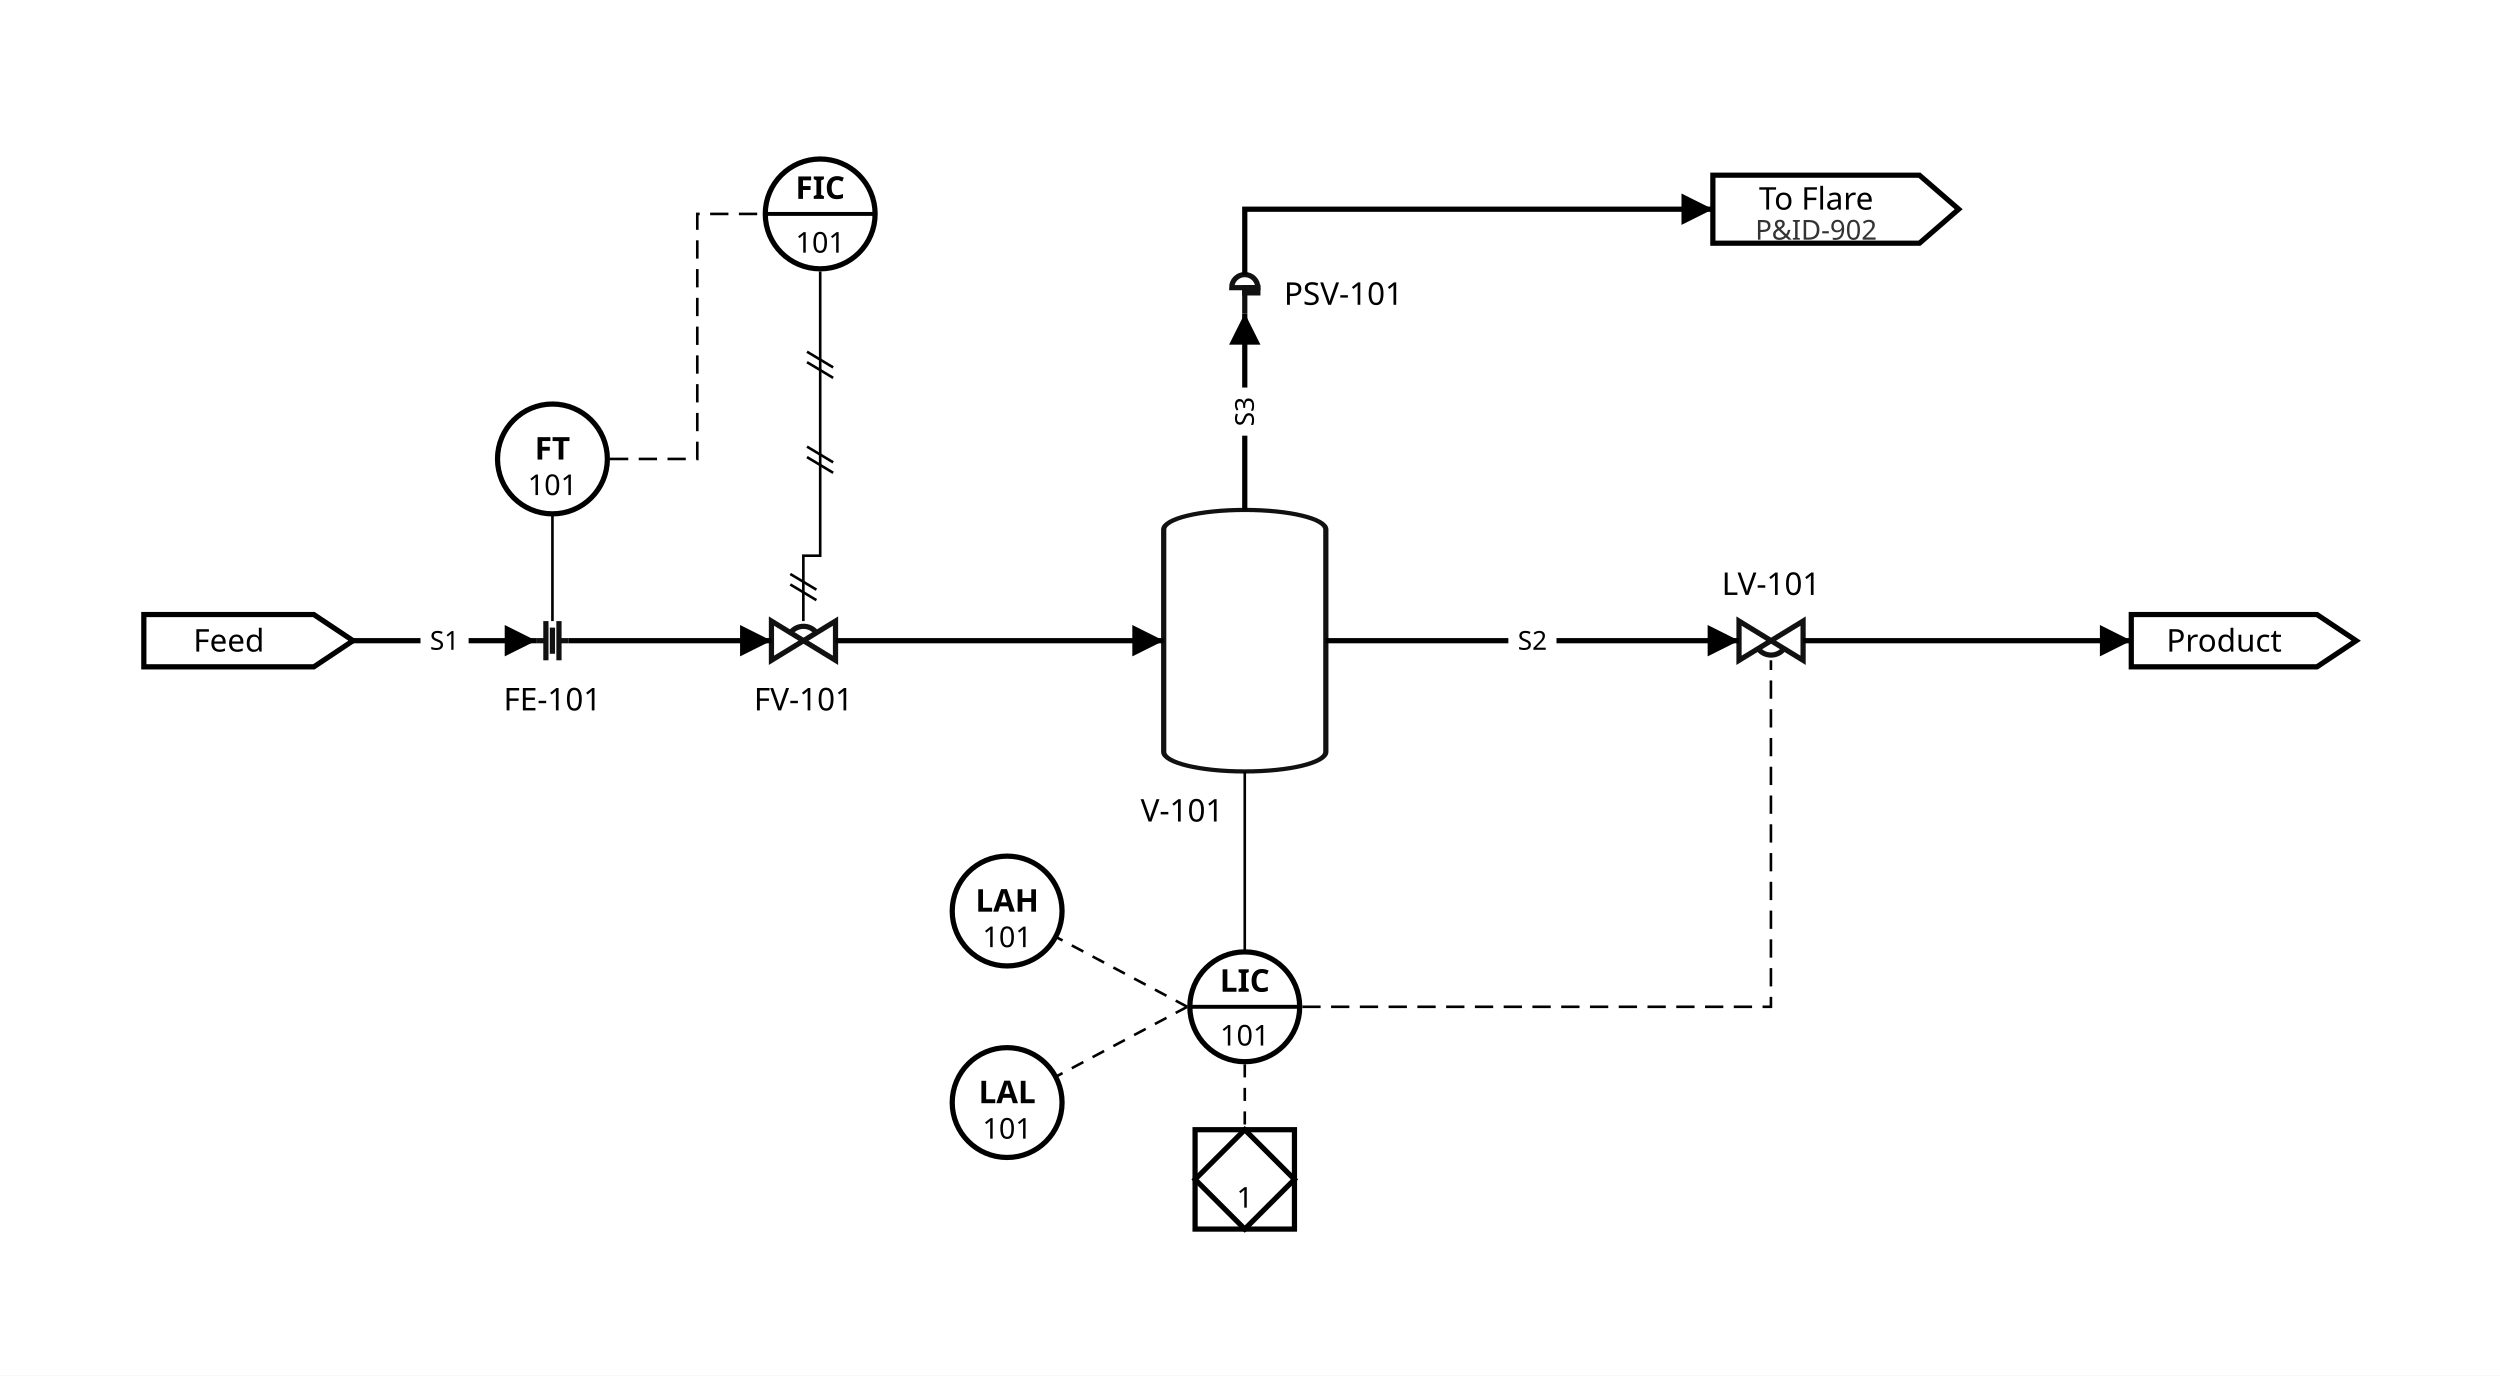
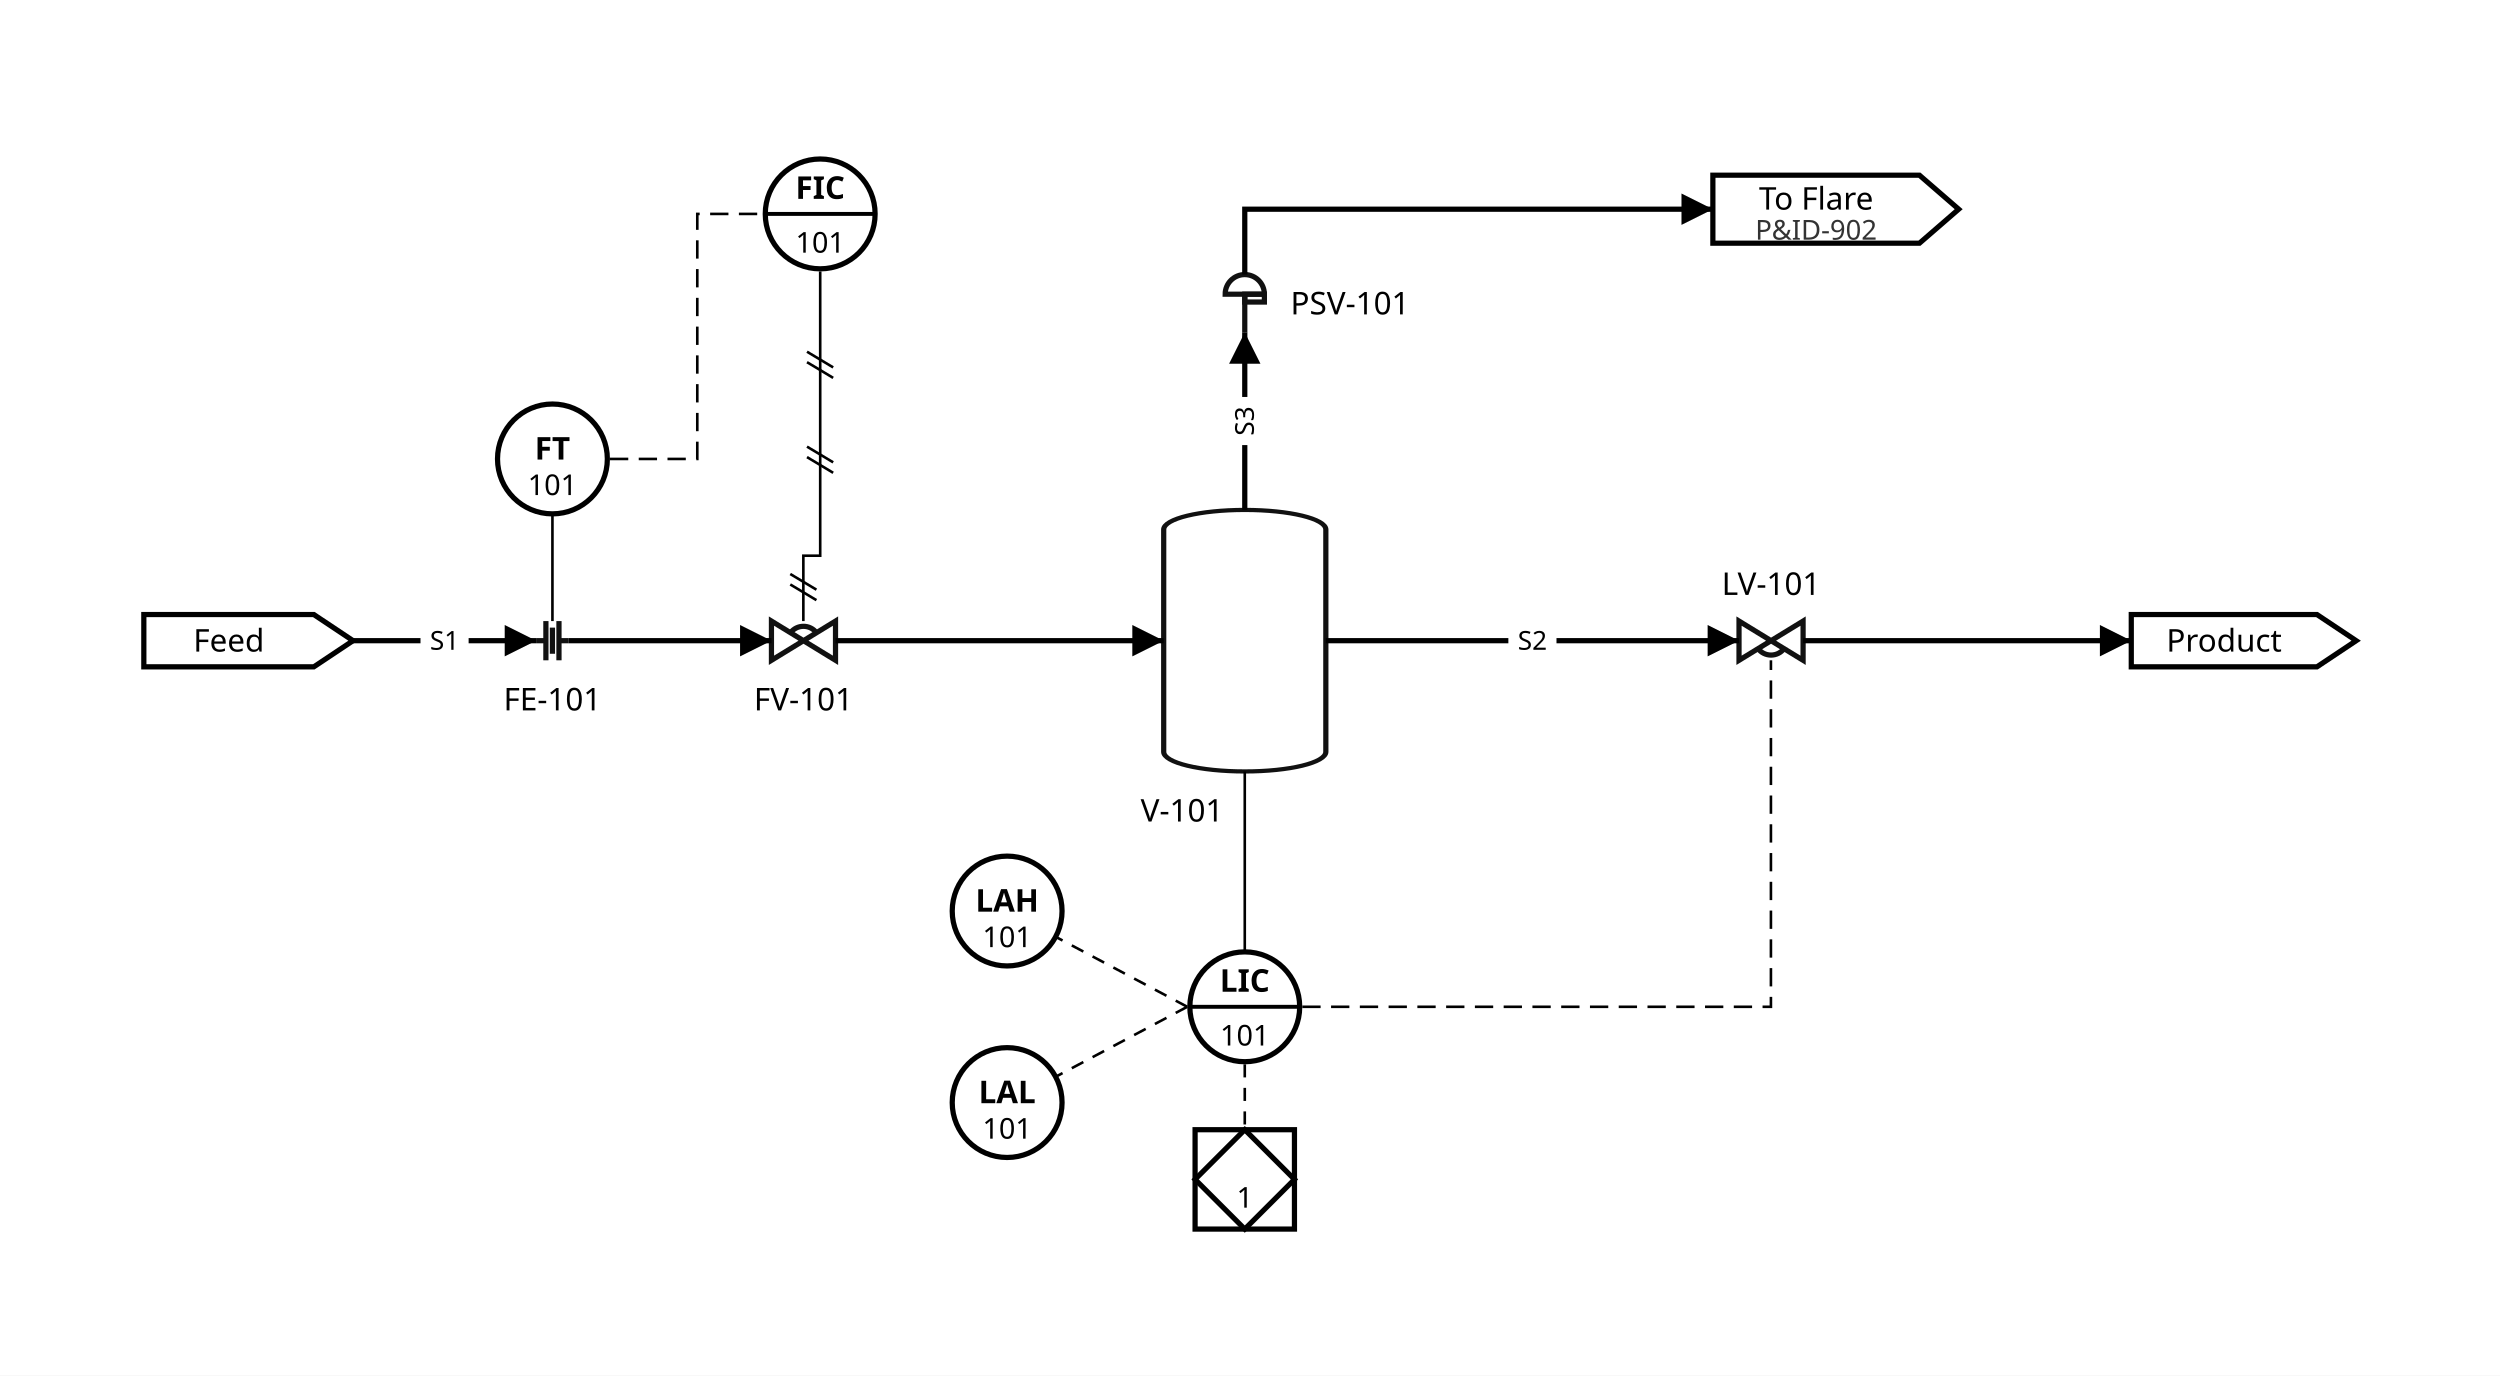
<svg xmlns="http://www.w3.org/2000/svg" width="956" height="526" viewBox="-25.0 -50.0 956.0 526.0">
  <rect x="-25.0" y="-50.0" width="956.0" height="526.0" fill="white" />
  <defs>
    <marker id="arrow_black" viewBox="0 0 10 10" refX="10" refY="5" markerWidth="12" markerHeight="12" markerUnits="userSpaceOnUse" orient="auto-start-reverse">
      <path d="M 0 0 L 10 5 L 0 10 z" fill="black" />
    </marker>
    <symbol id="sym_fitting_orifice" viewBox="0 0 12.5 15.0" overflow="visible">
      <g transform="scale(0.25)">
        <path d="M 0.0 30.0 L 15.0 30.0 M 15.0 0.0 L 15.0 60.0 M 25.0 10.0 L 25.0 50.0 M 35.0 0.0 L 35.0 60.0 M 35.0 30.0 L 50.0 30.0" fill="none" stroke="#111" stroke-width="8.0" />
      </g>
    </symbol>
    <symbol id="sym_instrument" viewBox="0 0 44.0 44.0" overflow="visible">
      <circle cx="22" cy="22" r="21" fill="white" stroke="black" stroke-width="2" />
    </symbol>
    <symbol id="sym_instrument_logic" viewBox="0 0 40.0 40.0" overflow="visible">
      <rect x="1" y="1" width="38" height="38" fill="white" stroke="black" stroke-width="2" />
      <polygon points="20,1 39,20 20,39 1,20" fill="none" stroke="black" stroke-width="2" />
    </symbol>
    <symbol id="sym_instrument_panel" viewBox="0 0 44.0 44.0" overflow="visible">
      <circle cx="22" cy="22" r="21" fill="white" stroke="black" stroke-width="2" />
      <line x1="1" y1="22" x2="43" y2="22" stroke="black" stroke-width="1.5" />
    </symbol>
    <symbol id="sym_valve_control" viewBox="0 0 24.5 15.0" overflow="visible">
      <g transform="scale(0.25)">
        <path d="M 0.0 60.0 L 0.0 0.0 L 98.0 60.0 L 98.0 0.0 Z" fill="none" stroke="#111" stroke-width="8.0" />
        <path d="M 29.0 18.0 A 25.0 25.0 0.0 0 1 69.0 18.0" fill="none" stroke="#111" stroke-width="8.0" />
      </g>
    </symbol>
-     <symbol id="sym_valve_relief" viewBox="0 0 10.0 14.8" overflow="visible">
-       <g transform="scale(0.25)">
-         <path d="M 0.0 20.0 A 20.0 20.0 0.0 0 1 20.0 0.0 A 20.0 20.0 0.0 0 1 40.0 20.0 Z M 20.0 20.0 L 20.0 59.0" fill="none" stroke="#111" stroke-width="8.0" />
-         <rect x="20.0" y="20.0" width="20.0" height="8.0" fill="none" stroke="#111" stroke-width="8.0" />
+     <symbol id="sym_valve_relief" viewBox="0 0 15.0 22.1" overflow="visible">
+       <g transform="scale(0.375)">
+         <path d="M 0.0 20.0 A 20.0 20.0 0.0 0 1 20.0 0.0 A 20.0 20.0 0.0 0 1 40.0 20.0 Z M 20.0 20.0 L 20.0 59.0" fill="none" stroke="#111" stroke-width="5.333" />
+         <rect x="20.0" y="20.0" width="20.0" height="8.0" fill="none" stroke="#111" stroke-width="5.333" />
      </g>
    </symbol>
    <symbol id="sym_vessel" viewBox="0 0 62.0 100.0" overflow="visible">
      <g transform="scale(0.62, 0.5)">
        <path d="M 0.0 15.0 A 50.0 15.0 0.0 0 1 50.0 0.0 A 50.0 15.0 0.0 0 1 100.0 15.0 L 100.0 185.0 A 50.0 15.0 0.0 0 1 50.0 200.0 A 50.0 15.0 0.0 0 1 0.0 185.0 Z" fill="none" stroke="#111" stroke-width="3.226" />
      </g>
    </symbol>
  </defs>
  <g id="units">
    <polygon points="30.0,185.0 95.0,185.0 110.0,195.0 95.0,205.0 30.0,205.0" fill="transparent" stroke="black" stroke-width="2" />
    <text x="62.5" y="195.0" font-family="sans-serif" font-size="12" text-anchor="middle" dominant-baseline="middle">Feed</text>
    <use href="#sym_valve_control" x="270" y="187.5" width="24.5" height="15.0" />
    <use href="#sym_vessel" x="420" y="145" width="62.0" height="100.0" />
    <use href="#sym_fitting_orifice" x="180" y="187.5" width="12.5" height="15.0" />
    <use href="#sym_valve_control" x="640" y="187.5" width="24.5" height="15.0" transform="translate(0, 390) scale(1, -1)" />
    <polygon points="790.0,185.0 861.0,185.0 876.0,195.0 861.0,205.0 790.0,205.0" fill="transparent" stroke="black" stroke-width="2" />
    <text x="825.5" y="195.0" font-family="sans-serif" font-size="12" text-anchor="middle" dominant-baseline="middle">Product</text>
-     <use href="#sym_valve_relief" x="446" y="55" width="10.0" height="14.8" />
+     <use href="#sym_valve_relief" x="443.5" y="55" width="15.0" height="22.1" />
    <polygon points="630,17 709.0,17 724.0,30 709.0,43 630,43" fill="transparent" stroke="black" stroke-width="2" />
    <text x="669.5" y="26" font-family="sans-serif" font-size="12" text-anchor="middle" dominant-baseline="middle">To Flare</text>
    <text x="669.5" y="38" font-family="sans-serif" font-size="10.5" text-anchor="middle" dominant-baseline="middle" fill="#333">P&amp;ID-902</text>
  </g>
  <g id="streams">
    <path d="M 110.0,195.0 L 180.0,195.0" fill="none" stroke="black" stroke-width="2" marker-end="url(#arrow_black)" />
    <path d="M 192.5,195.0 L 270.0,195.0" fill="none" stroke="black" stroke-width="2" marker-end="url(#arrow_black)" />
    <path d="M 294.5,195.0 L 420.0,195.0" fill="none" stroke="black" stroke-width="2" marker-end="url(#arrow_black)" />
    <path d="M 482.0,195.0 L 640.0,195.0" fill="none" stroke="black" stroke-width="2" marker-end="url(#arrow_black)" />
    <path d="M 664.5,195.0 L 790.0,195.0" fill="none" stroke="black" stroke-width="2" marker-end="url(#arrow_black)" />
-     <path d="M 451.0,145.0 L 451.0,69.8" fill="none" stroke="black" stroke-width="2" marker-end="url(#arrow_black)" />
+     <path d="M 451.0,145.0 L 451.0,77.1" fill="none" stroke="black" stroke-width="2" marker-end="url(#arrow_black)" />
    <path d="M 451.0,55.0 L 451.0,30.0 L 630,30.0" fill="none" stroke="black" stroke-width="2" marker-end="url(#arrow_black)" />
    <path d="M 208.25,125.5 L 241.644,125.5 L 241.644,31.803 L 266.644,31.803" fill="none" stroke="black" stroke-width="1" stroke-dasharray="7,4" />
    <path d="M 288.644,53.803 L 288.644,162.5 L 282.2,162.5 L 282.2,187.5" fill="none" stroke="black" stroke-width="1" />
    <line x1="283.6" y1="84.5" x2="293.6" y2="90.5" stroke="black" stroke-width="1" />
    <line x1="283.6" y1="88.5" x2="293.6" y2="94.5" stroke="black" stroke-width="1" />
    <line x1="283.6" y1="120.8" x2="293.6" y2="126.8" stroke="black" stroke-width="1" />
    <line x1="283.6" y1="124.8" x2="293.6" y2="130.8" stroke="black" stroke-width="1" />
    <line x1="277.2" y1="169.5" x2="287.2" y2="175.5" stroke="black" stroke-width="1" />
    <line x1="277.2" y1="173.5" x2="287.2" y2="179.5" stroke="black" stroke-width="1" />
    <path d="M 473.0,335.0 L 652.2,335.0 L 652.2,202.5" fill="none" stroke="black" stroke-width="1" stroke-dasharray="7,4" />
    <rect x="135.8" y="188.5" width="18.4" height="13.0" fill="white" />
    <text x="145.0" y="195.0" font-family="sans-serif" font-size="10" text-anchor="middle" dominant-baseline="middle" fill="black">S1</text>
    <rect x="551.8" y="188.5" width="18.4" height="13.0" fill="white" />
    <text x="561.0" y="195.0" font-family="sans-serif" font-size="10" text-anchor="middle" dominant-baseline="middle" fill="black">S2</text>
-     <rect x="444.5" y="98.2" width="13.0" height="18.4" fill="white" />
-     <text x="451.0" y="107.4" font-family="sans-serif" font-size="10" text-anchor="middle" dominant-baseline="middle" fill="black" transform="rotate(-90, 451.0, 107.4)">S3</text>
+     <rect x="444.5" y="101.8" width="13.0" height="18.4" fill="white" />
+     <text x="451.0" y="111.0" font-family="sans-serif" font-size="10" text-anchor="middle" dominant-baseline="middle" fill="black" transform="rotate(-90, 451.0, 111.0)">S3</text>
  </g>
  <g id="instrument_taps">
    <line x1="186.25" y1="187.5" x2="186.25" y2="125.5" stroke="black" stroke-width="1" />
    <line x1="451" y1="245" x2="451" y2="335" stroke="black" stroke-width="1" />
    <line x1="429" y1="335" x2="360.13" y2="298.38" stroke="black" stroke-width="1" stroke-dasharray="5,4" />
    <line x1="429" y1="335" x2="360.13" y2="371.62" stroke="black" stroke-width="1" stroke-dasharray="5,4" />
    <line x1="451" y1="357" x2="451" y2="401" stroke="black" stroke-width="1" stroke-dasharray="5,4" />
  </g>
  <g id="instruments">
    <use href="#sym_instrument" x="164.25" y="103.5" width="44.0" height="44.0" />
    <text x="186.25" y="121.5" font-family="sans-serif" font-size="12" font-weight="bold" text-anchor="middle" dominant-baseline="middle">FT</text>
    <text x="186.25" y="135.5" font-family="sans-serif" font-size="11" text-anchor="middle" dominant-baseline="middle">101</text>
    <use href="#sym_instrument_panel" x="266.64" y="9.8" width="44.0" height="44.0" />
    <text x="288.644" y="21.803" font-family="sans-serif" font-size="12" font-weight="bold" text-anchor="middle" dominant-baseline="middle">FIC</text>
    <text x="288.644" y="42.803" font-family="sans-serif" font-size="11" text-anchor="middle" dominant-baseline="middle">101</text>
    <use href="#sym_instrument_panel" x="429" y="313" width="44.0" height="44.0" />
    <text x="451.0" y="325.0" font-family="sans-serif" font-size="12" font-weight="bold" text-anchor="middle" dominant-baseline="middle">LIC</text>
    <text x="451.0" y="346.0" font-family="sans-serif" font-size="11" text-anchor="middle" dominant-baseline="middle">101</text>
    <use href="#sym_instrument" x="338.13" y="276.38" width="44.0" height="44.0" />
    <text x="360.13" y="294.381" font-family="sans-serif" font-size="12" font-weight="bold" text-anchor="middle" dominant-baseline="middle">LAH</text>
    <text x="360.13" y="308.381" font-family="sans-serif" font-size="11" text-anchor="middle" dominant-baseline="middle">101</text>
    <use href="#sym_instrument" x="338.13" y="349.62" width="44.0" height="44.0" />
    <text x="360.13" y="367.619" font-family="sans-serif" font-size="12" font-weight="bold" text-anchor="middle" dominant-baseline="middle">LAL</text>
    <text x="360.13" y="381.619" font-family="sans-serif" font-size="11" text-anchor="middle" dominant-baseline="middle">101</text>
    <use href="#sym_instrument_logic" x="431" y="381" width="40.0" height="40.0" />
    <text x="451.0" y="408.0" font-family="sans-serif" font-size="11" text-anchor="middle" dominant-baseline="middle">1</text>
  </g>
  <g id="unit_labels">
    <rect x="258.4" y="210.0" width="47.6" height="15.0" fill="white" />
    <text x="282.25" y="217.5" font-family="sans-serif" font-size="12" text-anchor="middle" dominant-baseline="middle">FV-101</text>
    <rect x="406.5" y="252.5" width="41.0" height="15.0" fill="white" />
    <text x="427.0" y="260.0" font-family="sans-serif" font-size="12" text-anchor="middle" dominant-baseline="middle">V-101</text>
    <rect x="162.4" y="210.0" width="47.6" height="15.0" fill="white" />
    <text x="186.25" y="217.5" font-family="sans-serif" font-size="12" text-anchor="middle" dominant-baseline="middle">FE-101</text>
    <rect x="628.5" y="165.5" width="47.6" height="15.0" fill="white" />
    <text x="652.25" y="177.5" font-family="sans-serif" font-size="12" text-anchor="middle" dominant-baseline="baseline">LV-101</text>
-     <rect x="466.0" y="54.9" width="54.2" height="15.0" fill="white" />
-     <text x="466.0" y="62.4" font-family="sans-serif" font-size="12" text-anchor="start" dominant-baseline="middle">PSV-101</text>
+     <rect x="468.5" y="58.5" width="54.2" height="15.0" fill="white" />
+     <text x="468.5" y="66.05" font-family="sans-serif" font-size="12" text-anchor="start" dominant-baseline="middle">PSV-101</text>
  </g>
</svg>
